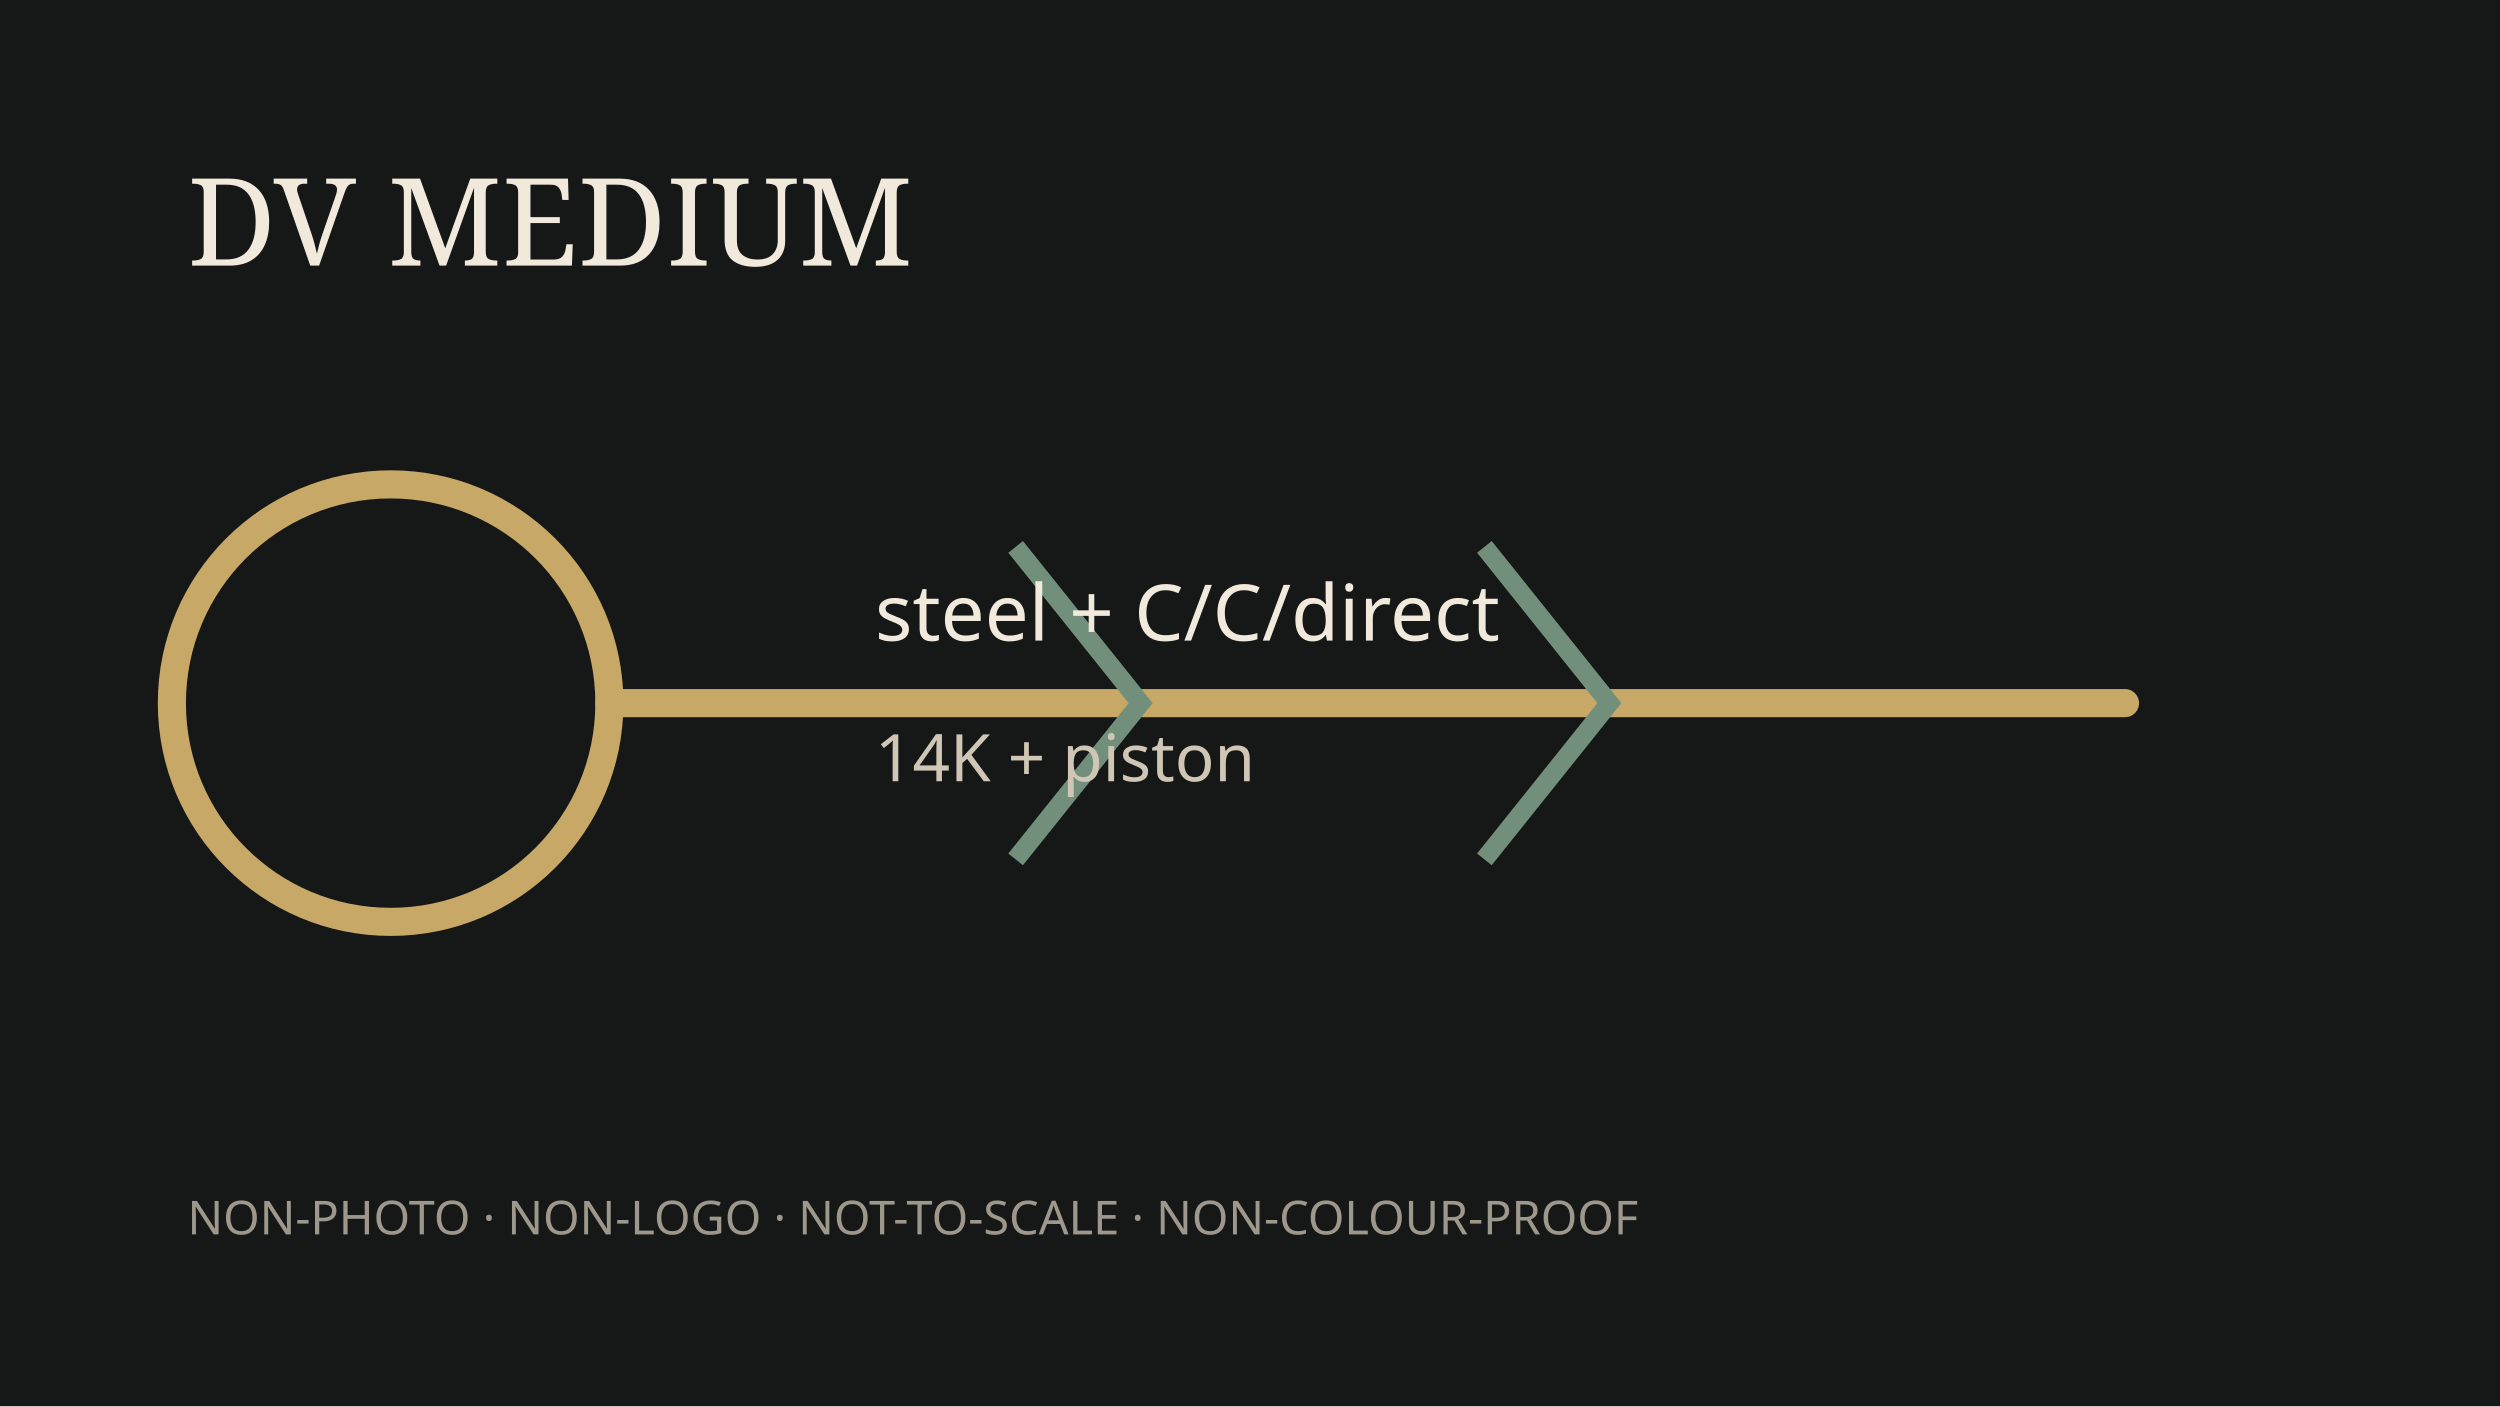
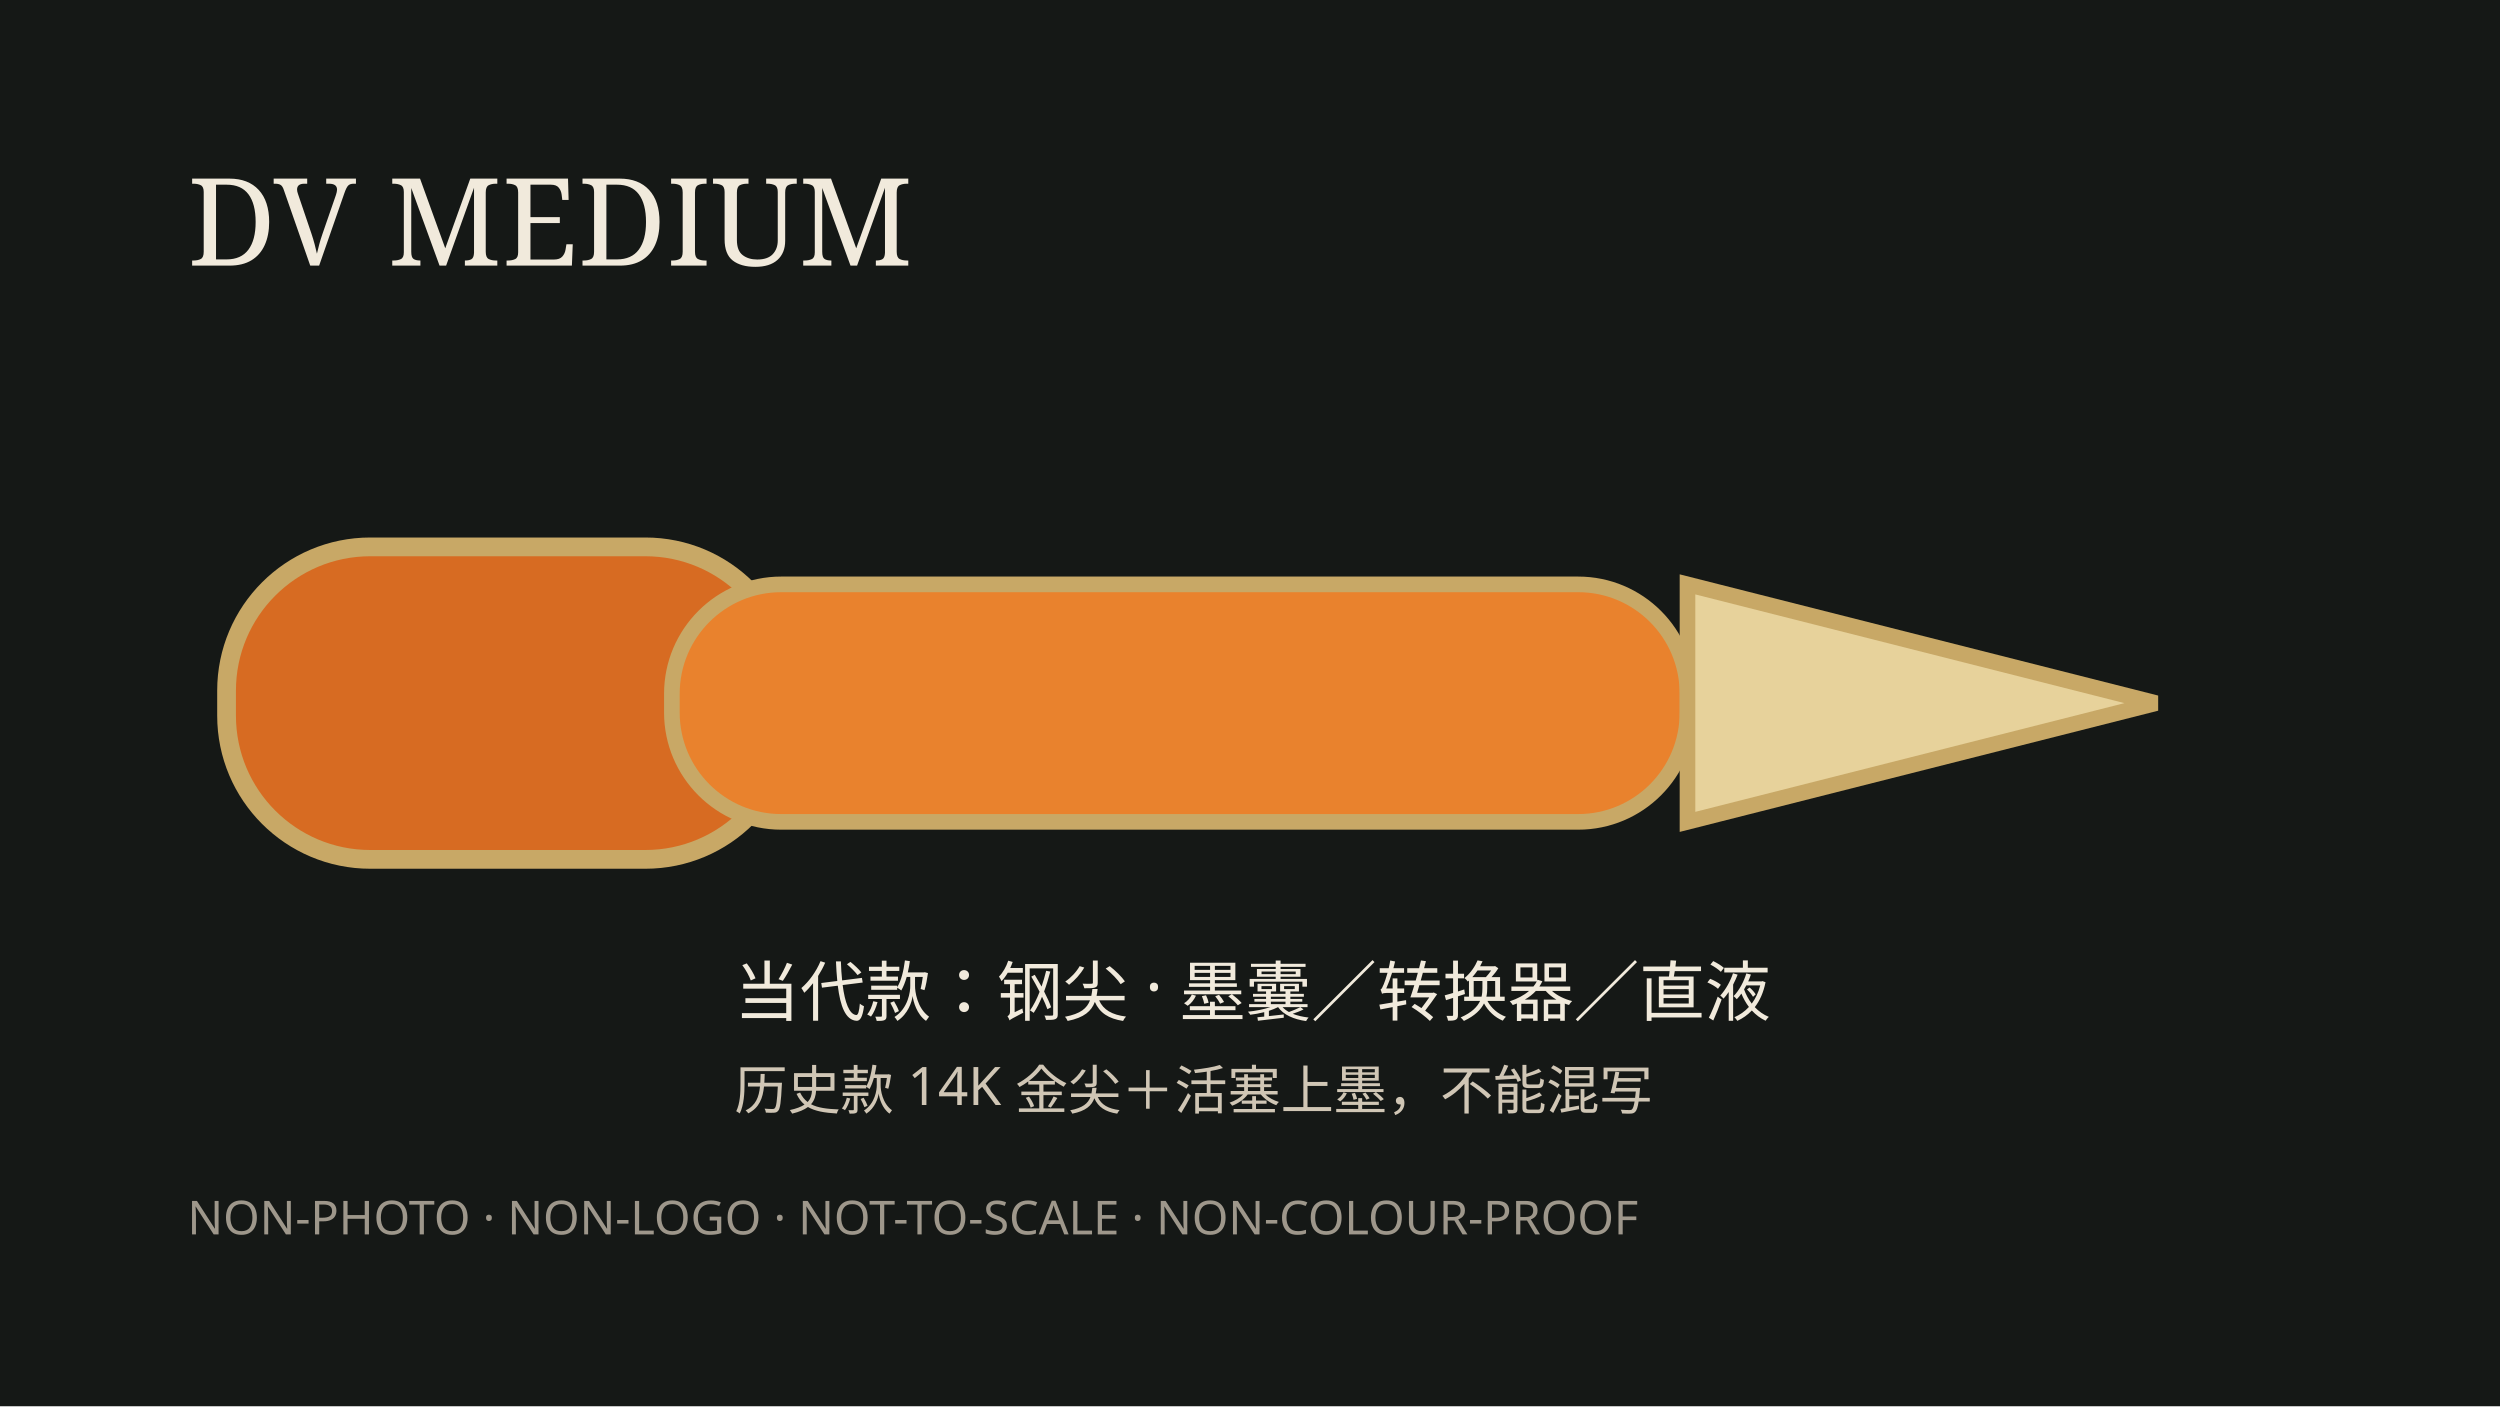
<svg xmlns="http://www.w3.org/2000/svg" width="1600" height="900" viewBox="0 0 1600 900" role="img" aria-labelledby="title desc">
  <rect width="1600" height="900" fill="#151816" />
-   <circle cx="250" cy="450" r="140" fill="none" stroke="#c8a866" stroke-width="18" />
-   <path d="M390 450 H1360" stroke="#c8a866" stroke-width="18" stroke-linecap="round" />
-   <path d="M650 350 L730 450 L650 550 M950 350 L1030 450 L950 550" fill="none" stroke="#718f7a" stroke-width="12" />
+   <rect x="145" y="350" width="360" height="200" rx="92" fill="#d76b22" stroke="#c8a866" stroke-width="12" />
+   <rect x="430" y="374" width="650" height="152" rx="70" fill="#e9822d" stroke="#c8a866" stroke-width="10" />
+   <path d="M1080 374l300 76-300 76z" fill="#e7d29b" stroke="#c8a866" stroke-width="10" />
  <text x="120" y="170" fill="#f1eadc" font-family="serif" font-size="78">DV MEDIUM</text>
-   <text x="560" y="410" fill="#f1eadc" font-family="sans-serif" font-size="50">steel + C/C/direct</text>
-   <text x="560" y="500" fill="#d0c6b5" font-family="sans-serif" font-size="42">14K + piston</text>
+   <text x="470" y="650" fill="#f1eadc" font-family="sans-serif" font-size="42">当代款：钢尖 · 墨囊／转换器／直液</text>
+   <text x="470" y="710" fill="#d0c6b5" font-family="sans-serif" font-size="34">历史款 14K 金尖＋活塞上墨，不能混写</text>
  <text x="120" y="790" fill="#9e978b" font-family="sans-serif" font-size="30">NON-PHOTO · NON-LOGO · NOT-TO-SCALE · NON-COLOUR-PROOF</text>
</svg>
